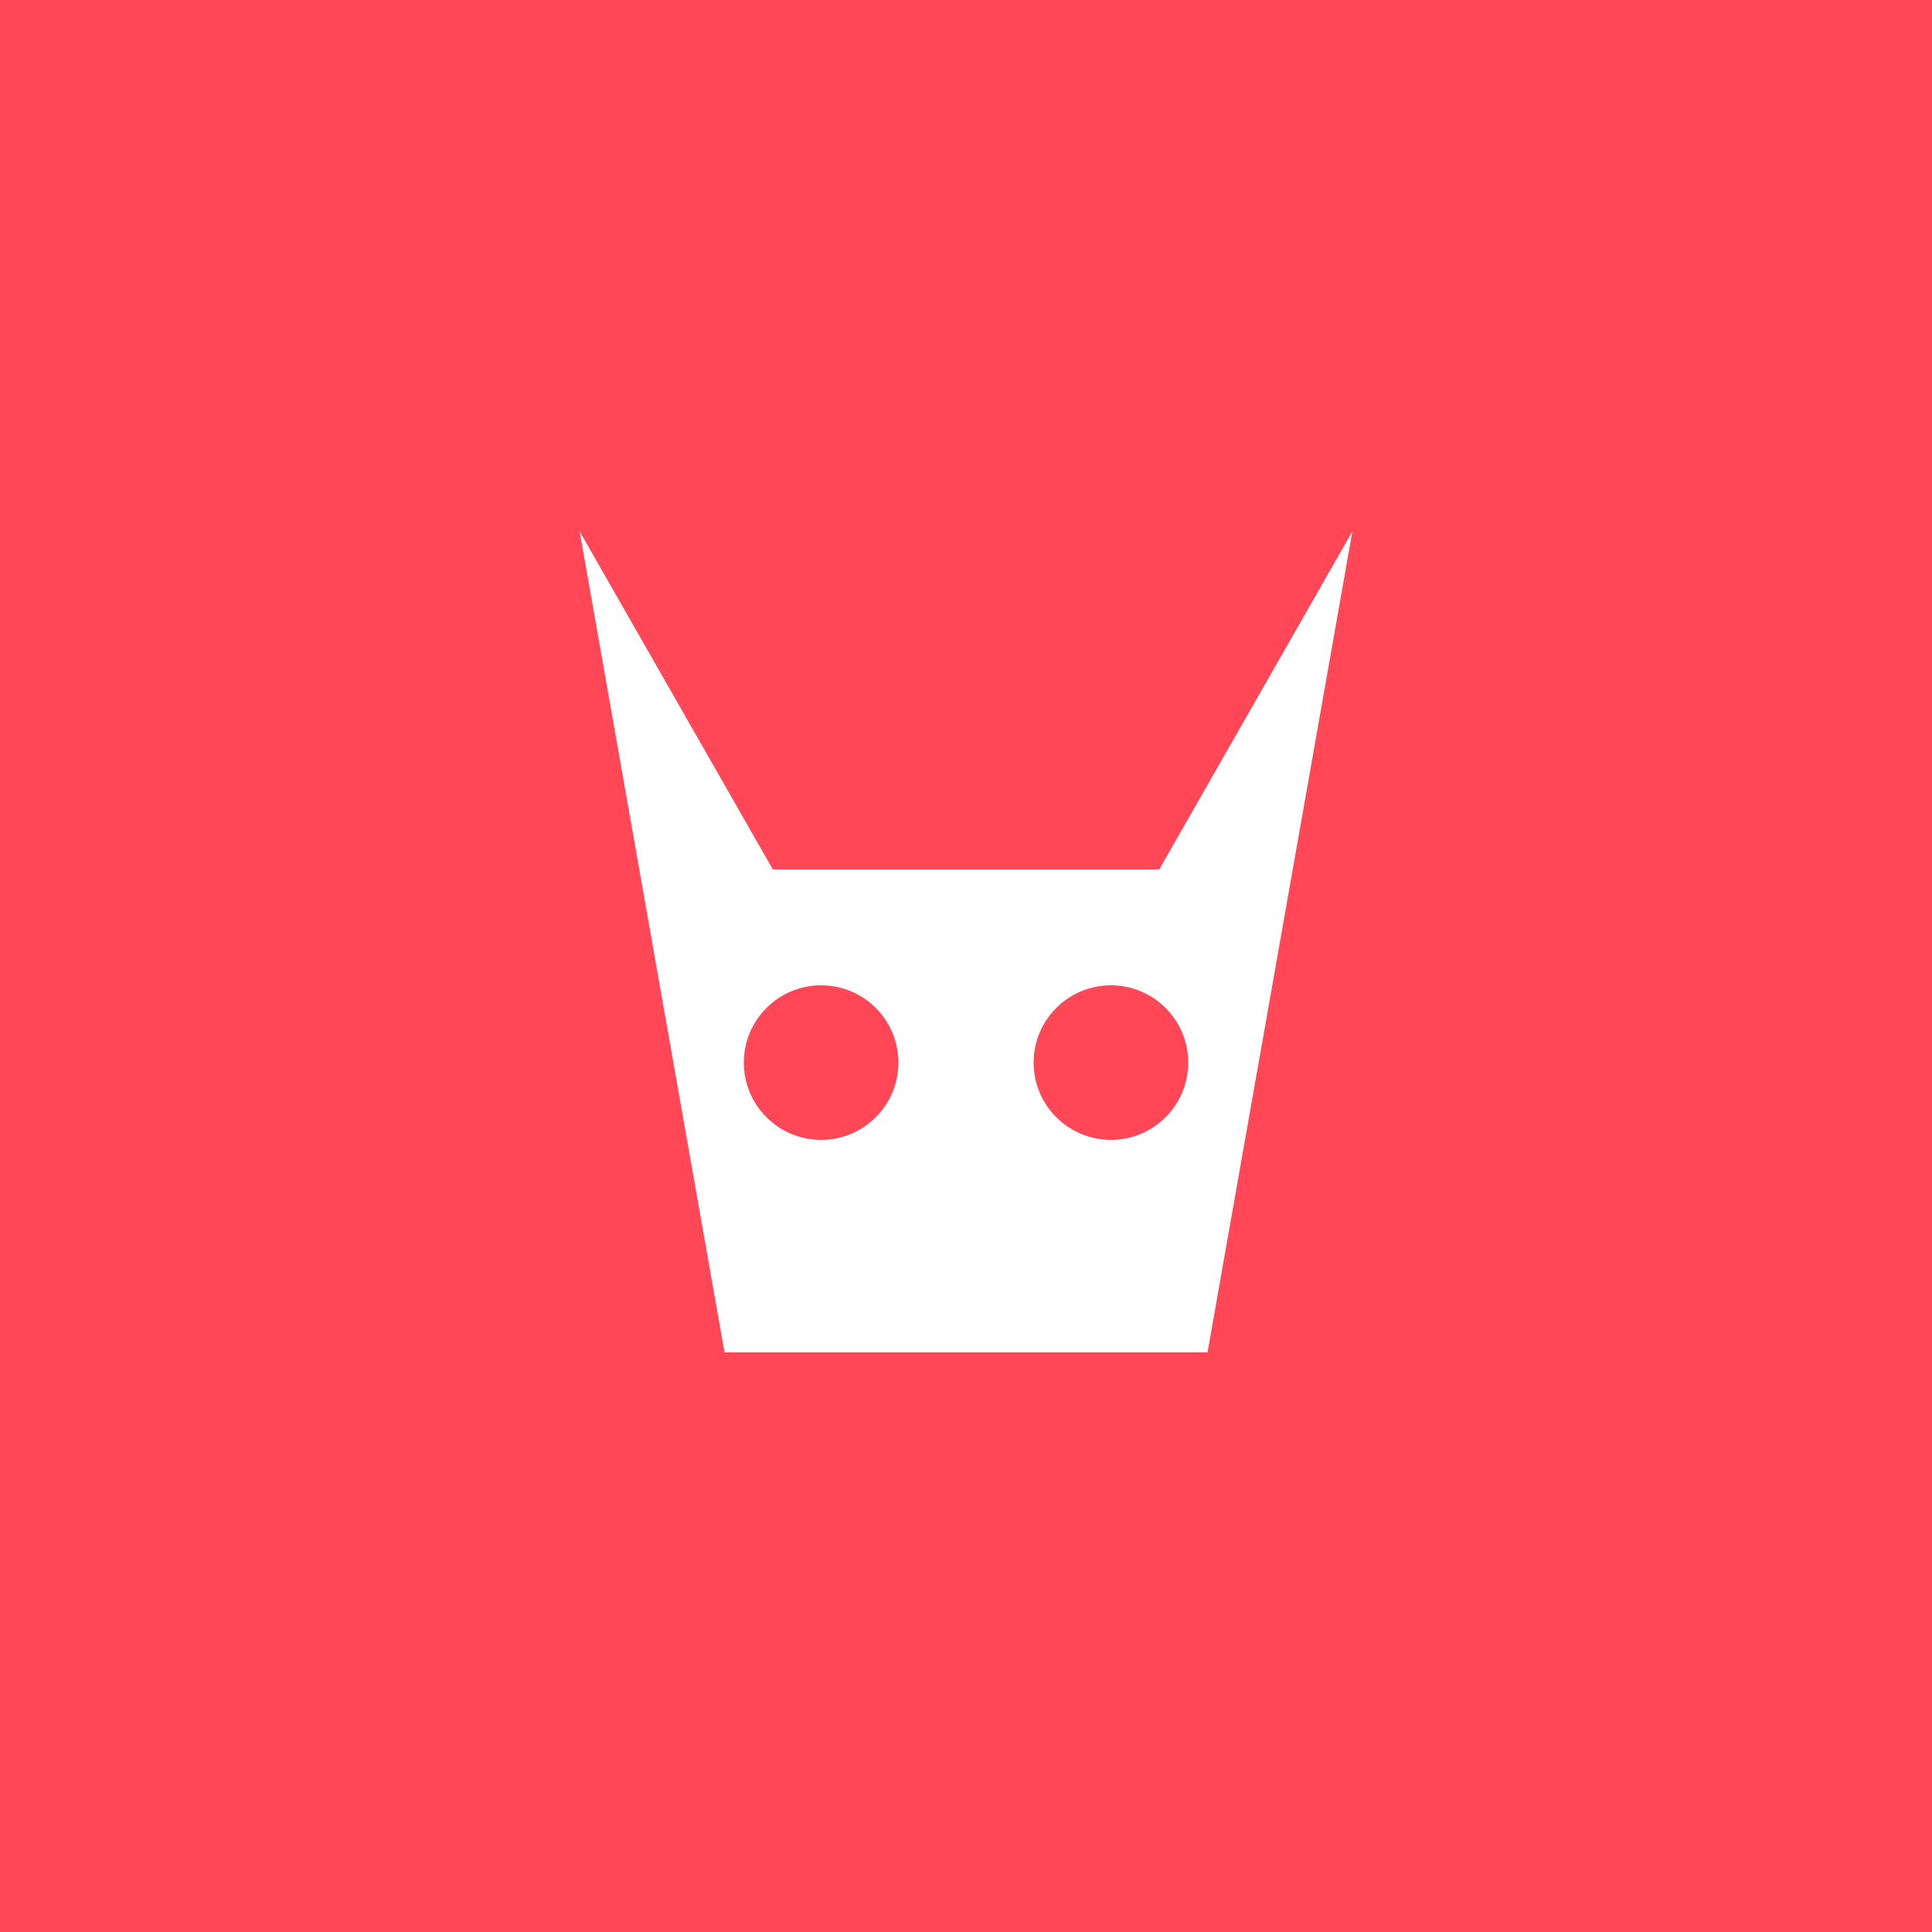
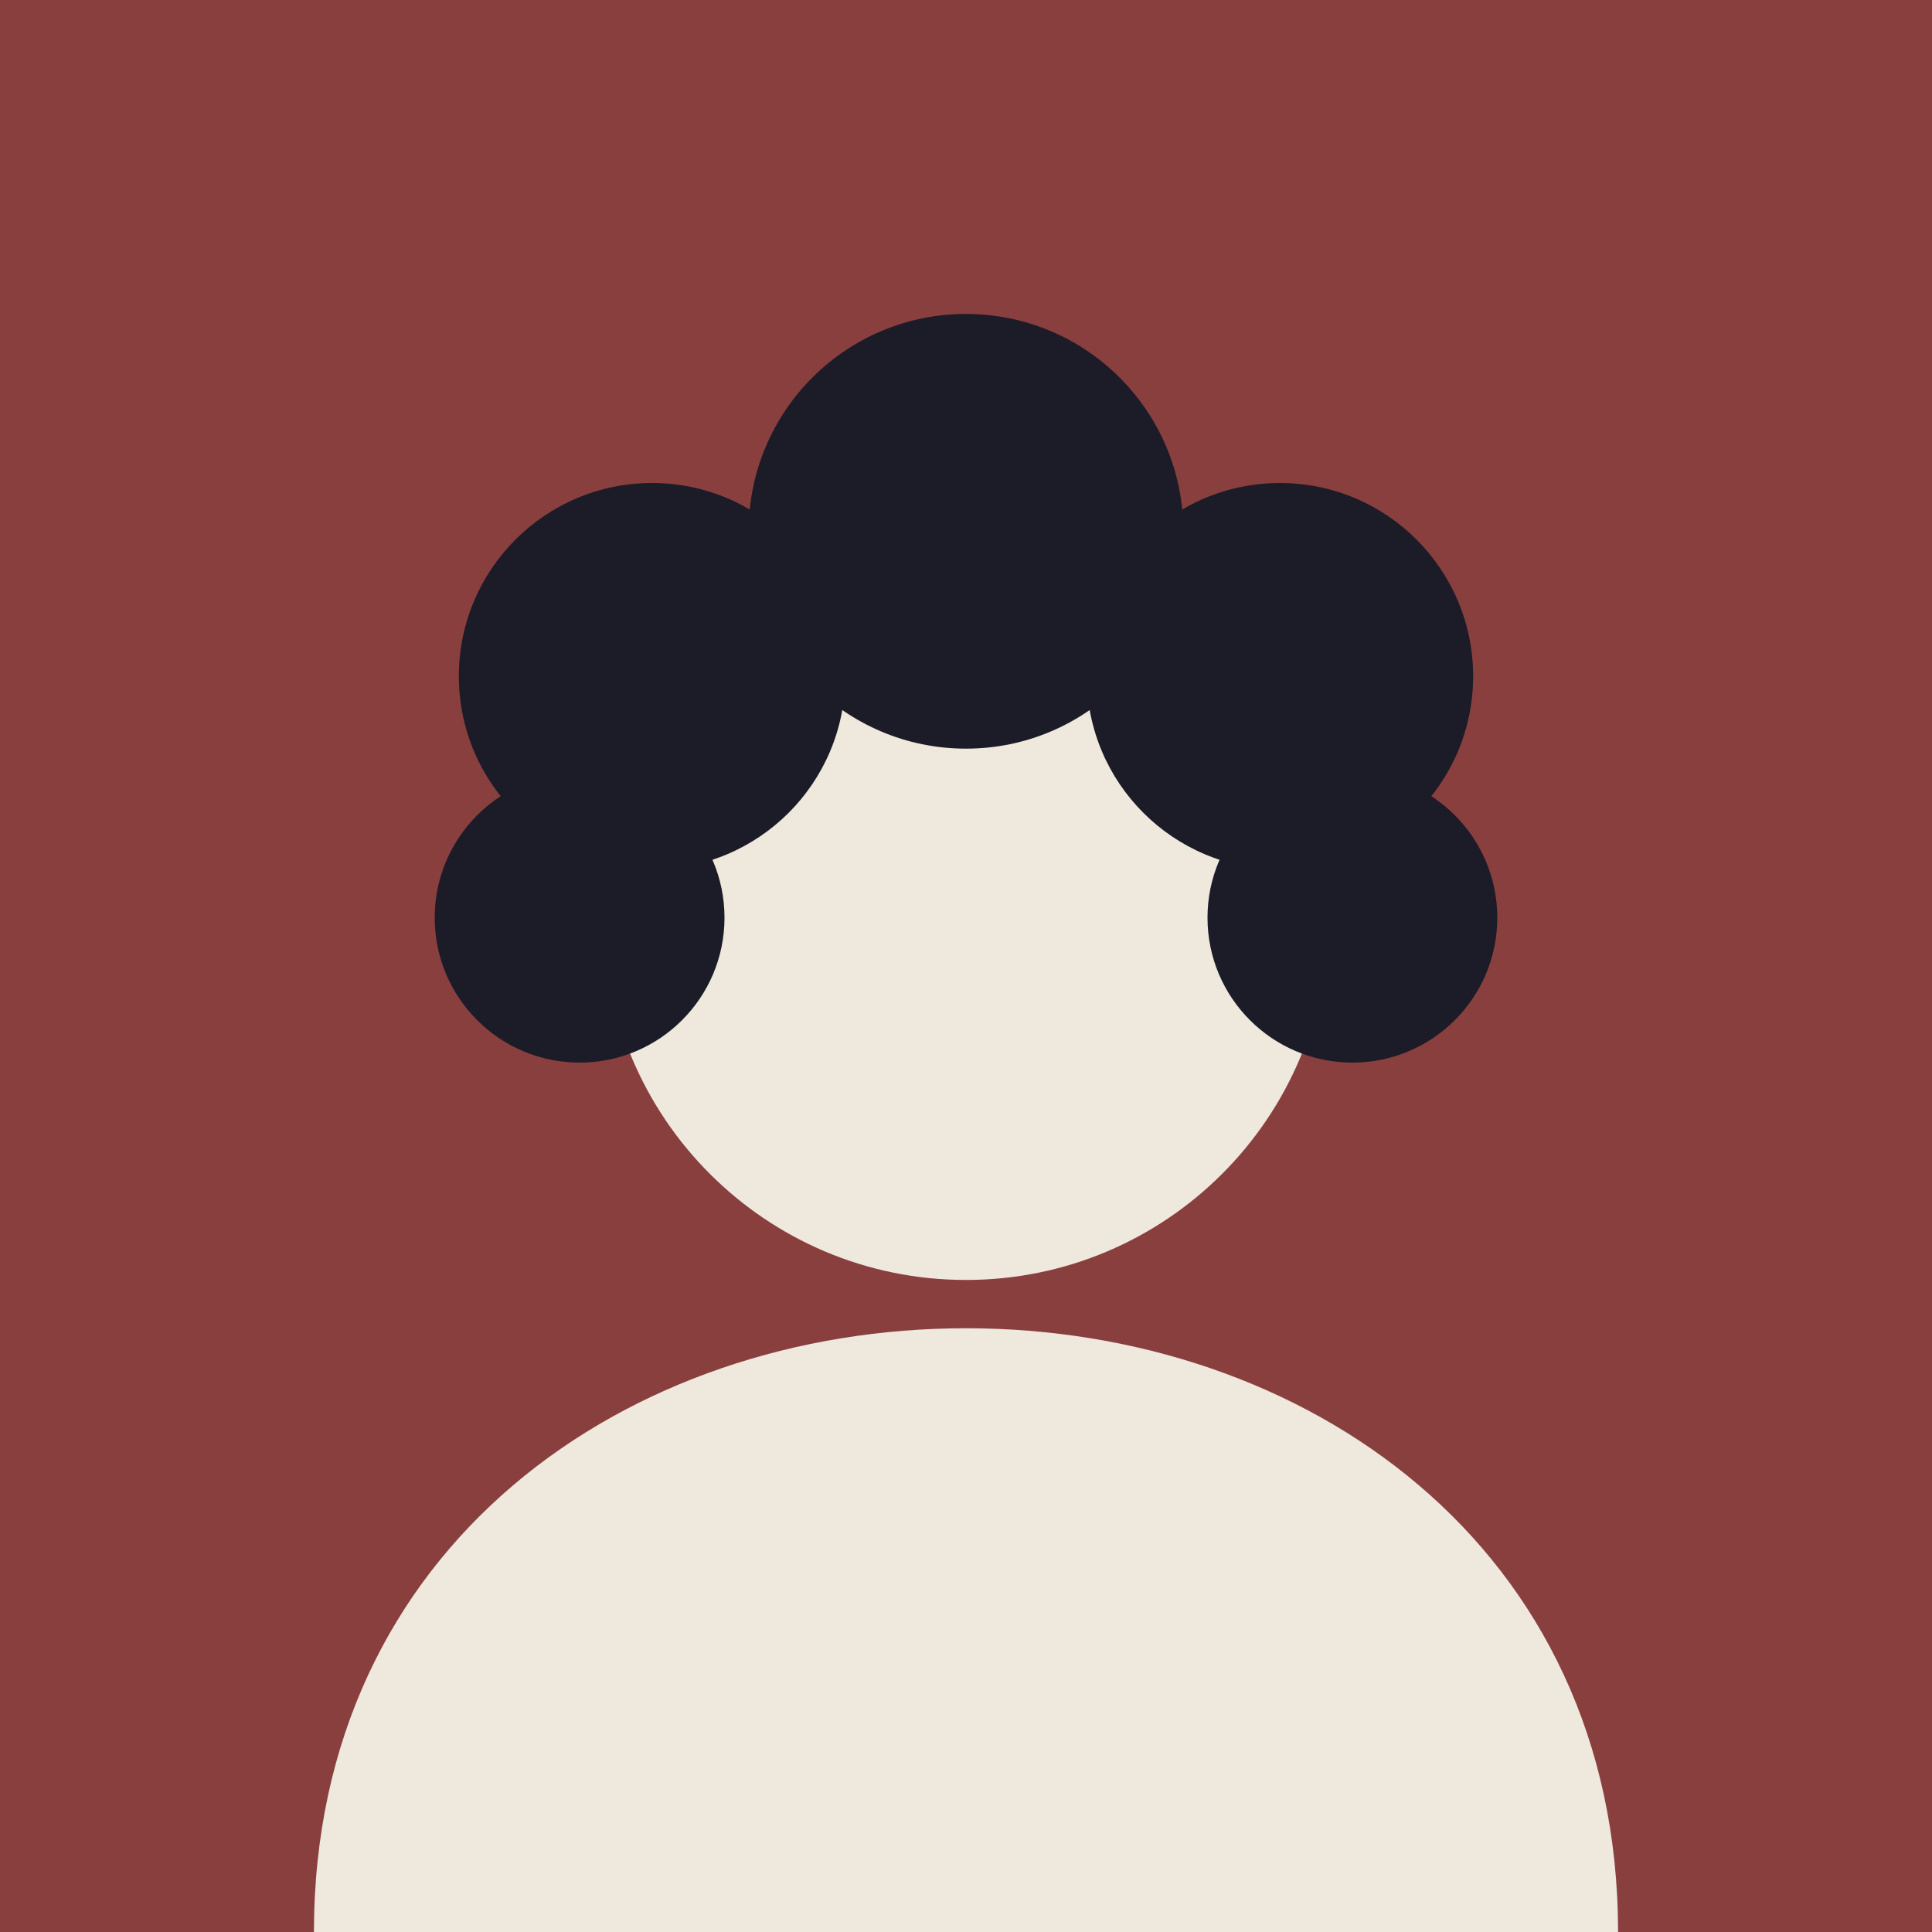
<svg xmlns="http://www.w3.org/2000/svg" viewBox="0 0 80 80">
-   <rect width="80" height="80" fill="#ff4757" />
-   <path d="M24 22l8 14h16l8-14-6 34H30z" fill="#ffffff" />
-   <circle cx="34" cy="44" r="3.2" fill="#ff4757" />
-   <circle cx="46" cy="44" r="3.2" fill="#ff4757" />
+   <rect width="80" height="80" fill="#8a3f3f" />
+   <path d="M13 80c0-16 13-25 27-25s27 9 27 25z" fill="#efe9dd" />
+   <circle cx="40" cy="38" r="15" fill="#efe9dd" />
+   <circle cx="27" cy="28" r="8" fill="#1c1c28" />
+   <circle cx="40" cy="22" r="9" fill="#1c1c28" />
+   <circle cx="53" cy="28" r="8" fill="#1c1c28" />
+   <circle cx="24" cy="38" r="6" fill="#1c1c28" />
+   <circle cx="56" cy="38" r="6" fill="#1c1c28" />
</svg>
